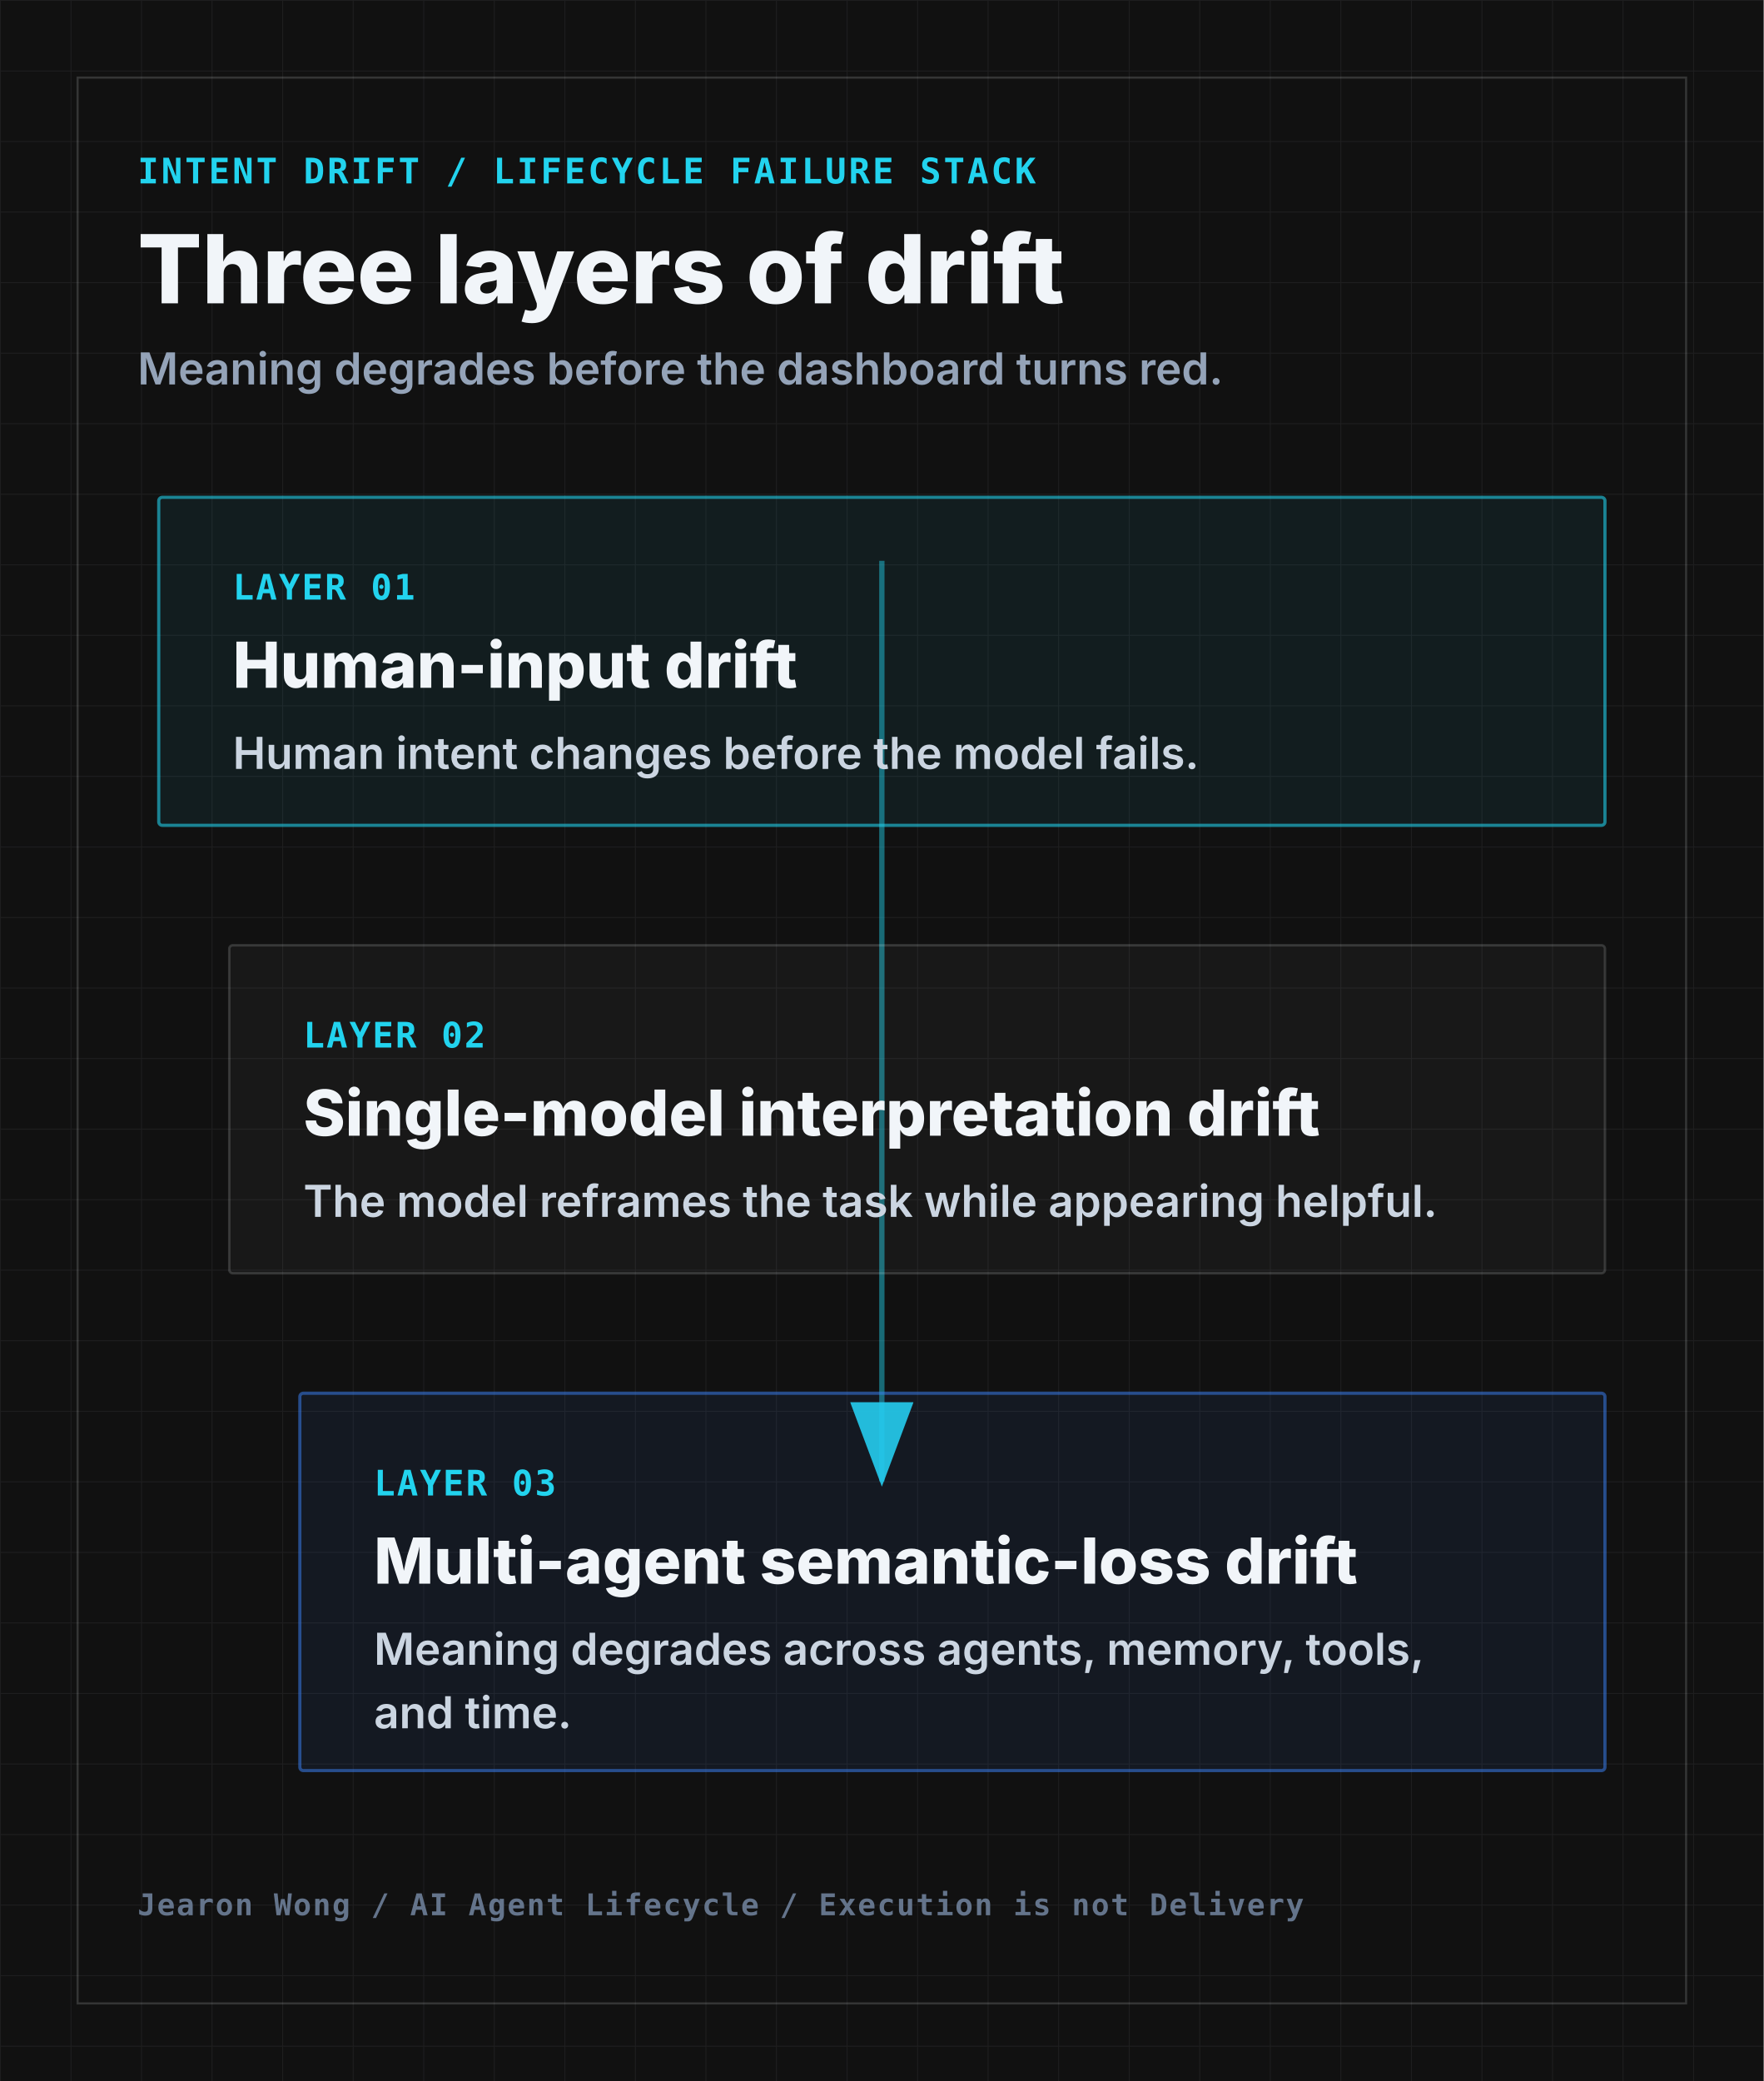
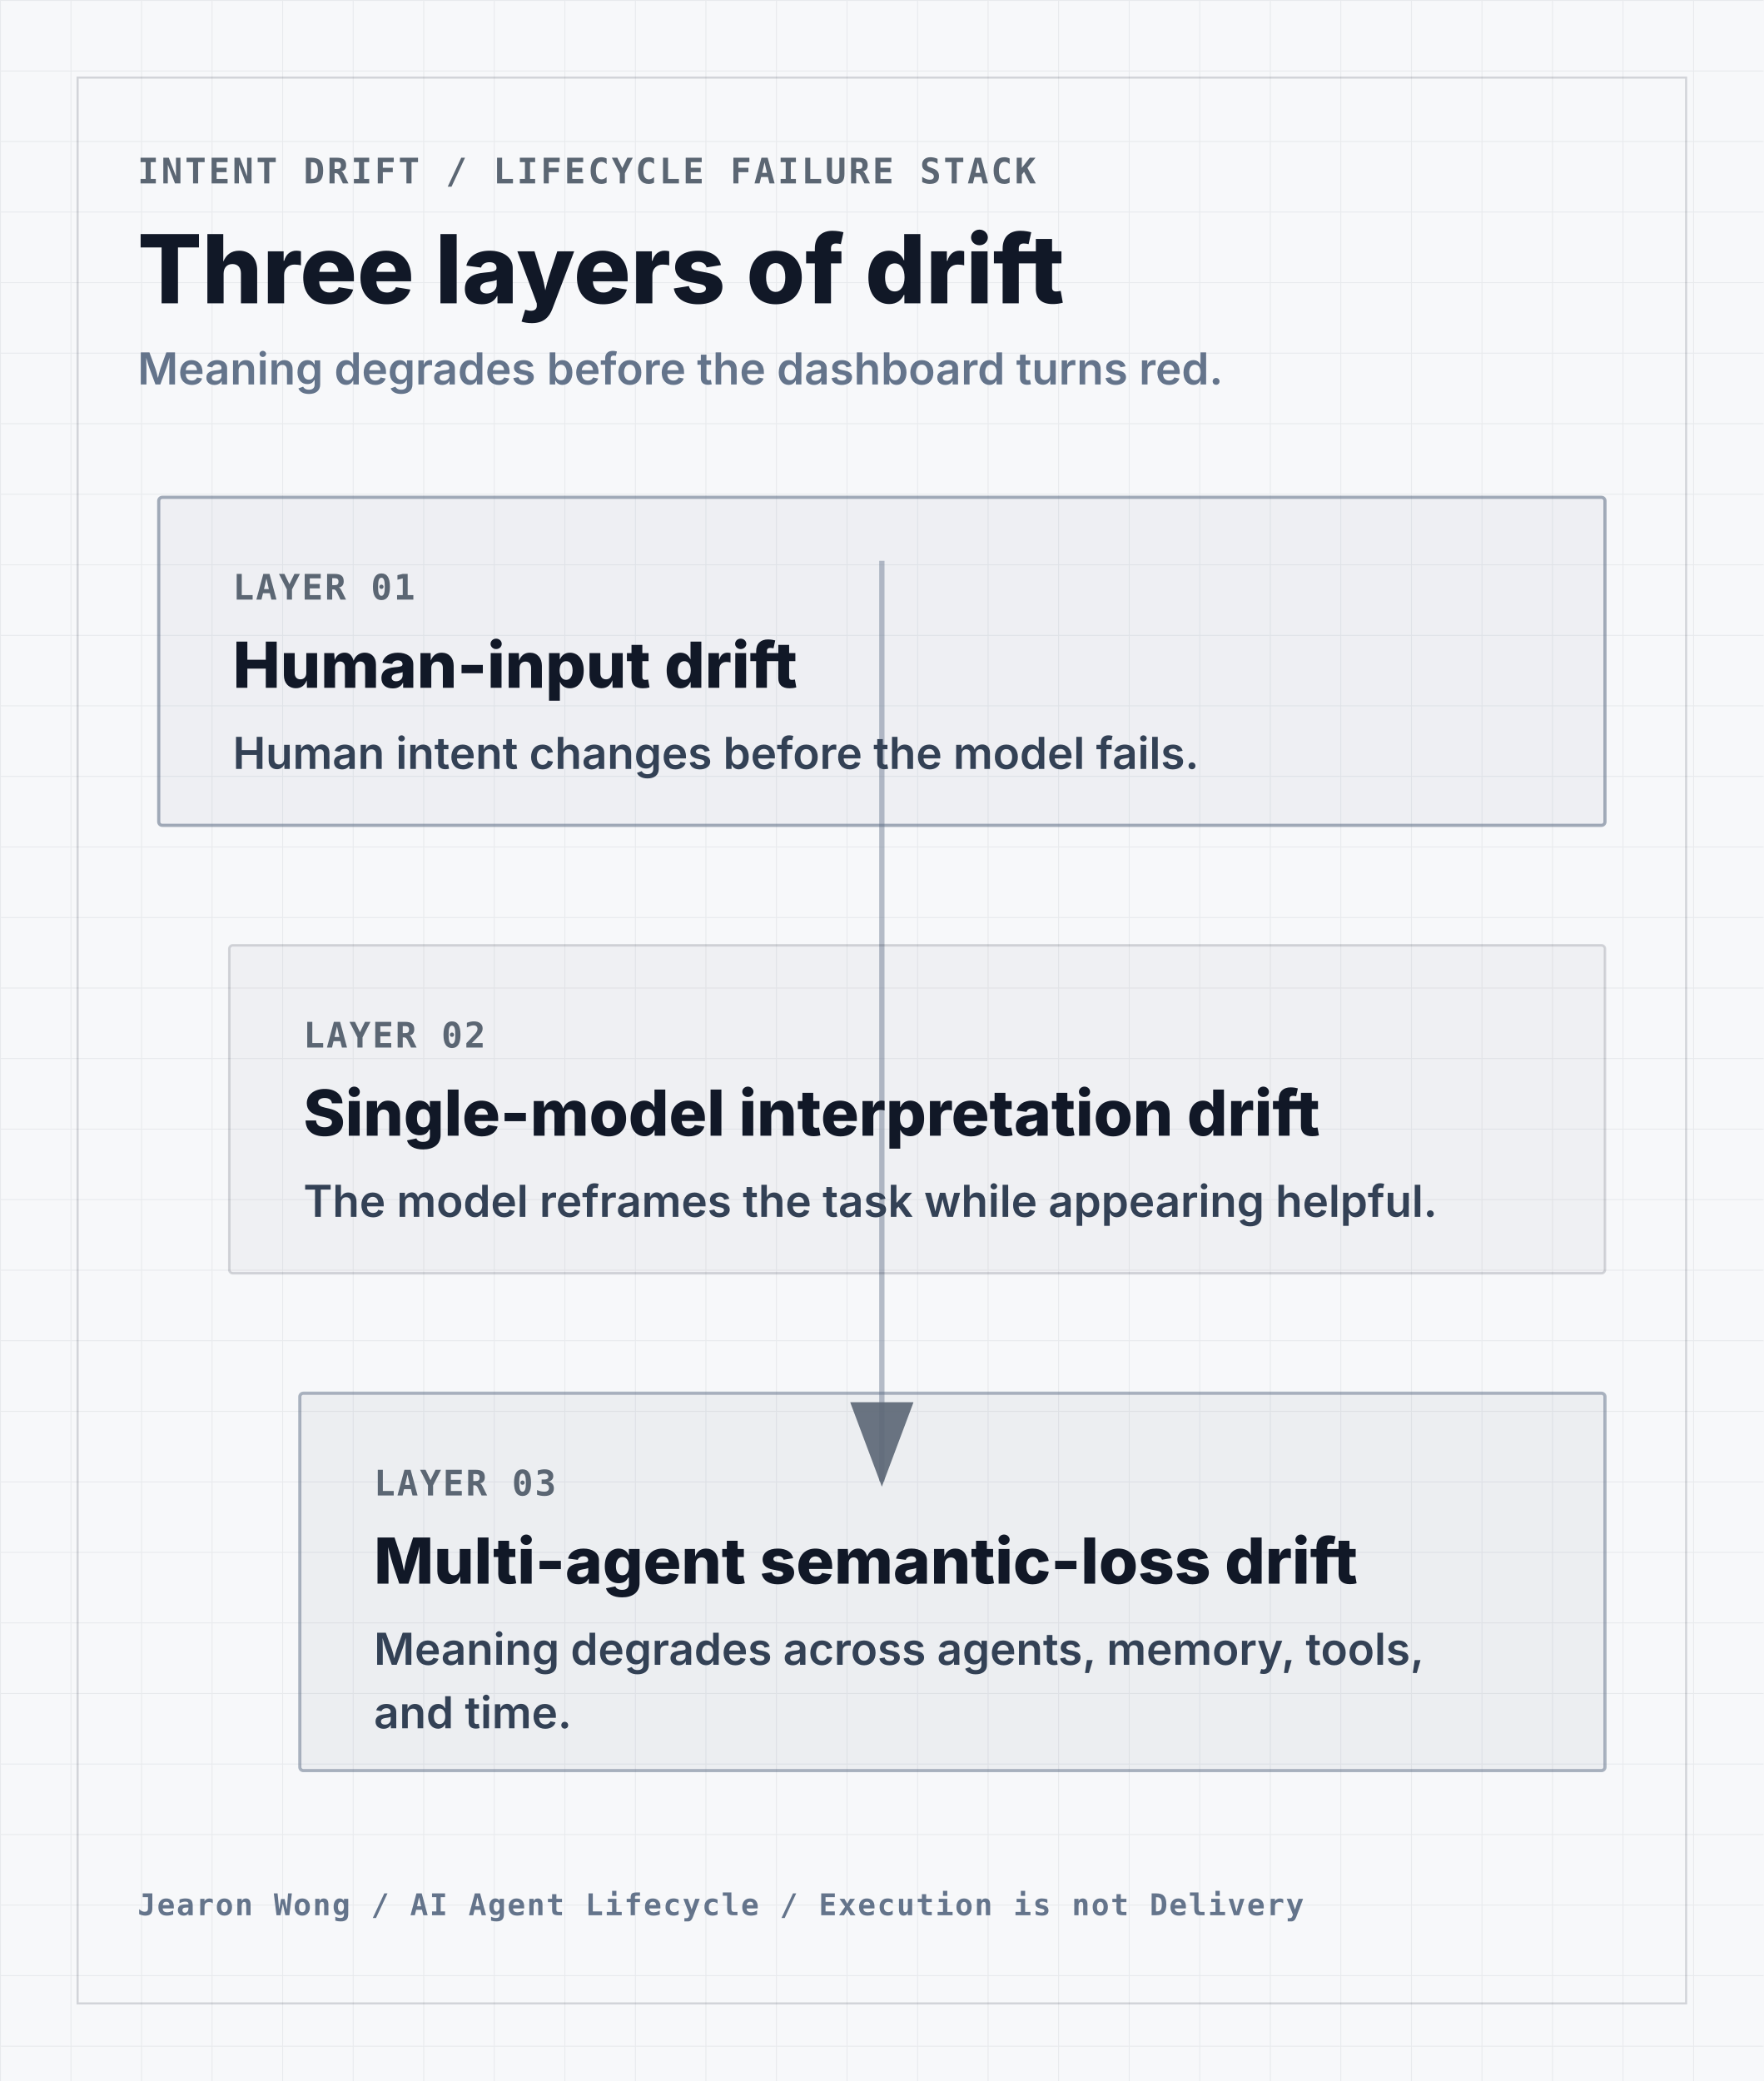
- <svg xmlns="http://www.w3.org/2000/svg" width="1000" height="1180" viewBox="0 0 1000 1180" role="img" aria-labelledby="title desc">
+ <svg xmlns="http://www.w3.org/2000/svg" width="1000" height="1180" viewBox="0 0 1000 1180" role="img" aria-labelledby="title desc" data-visual-system="research-ledger-b" data-media-category="article-figure" data-palette="neutral-structure-functional-blue-semantic-exceptions" data-visual-revision="article-figure-b">
  <defs>
    <style>
-       .bg{fill:#111111}
-       .grid-line{stroke:rgba(241,245,249,0.06);stroke-width:1}
-       .frame{fill:none;stroke:rgba(241,245,249,0.16);stroke-width:1.2}
-       .rail{stroke:rgba(34,211,238,0.46);stroke-width:3;fill:none}
-       .panel{fill:rgba(255,255,255,0.035);stroke:rgba(241,245,249,0.16);stroke-width:1.4}
-       .panel-hot{fill:rgba(34,211,238,0.065);stroke:rgba(34,211,238,0.58);stroke-width:1.8}
-       .panel-blue{fill:rgba(59,130,246,0.075);stroke:rgba(59,130,246,0.52);stroke-width:1.8}
-       .kicker{fill:#22d3ee;font:700 20px "JetBrains Mono",Menlo,monospace;letter-spacing:1.4px}
-       .title{fill:#f1f5f9;font:820 54px "Outfit",Inter,sans-serif}
-       .subtitle{fill:#94a3b8;font:560 25px Inter,sans-serif}
-       .index{fill:#22d3ee;font:800 20px "JetBrains Mono",Menlo,monospace;letter-spacing:1px}
-       .name{fill:#f1f5f9;font:800 36px "Outfit",Inter,sans-serif}
-       .copy{fill:#cbd5e1;font:560 25px Inter,sans-serif}
+       .bg{fill:#f7f8fa}
+       .grid-line{stroke:rgba(15,23,42,0.06);stroke-width:1}
+       .frame{fill:none;stroke:rgba(15,23,42,0.16);stroke-width:1.2}
+       .rail{stroke:rgba(100,116,139,0.46);stroke-width:3;fill:none}
+       .panel{fill:rgba(15,23,42,0.035);stroke:rgba(15,23,42,0.16);stroke-width:1.4}
+       .panel-emphasis{fill:rgba(100,116,139,0.065);stroke:rgba(100,116,139,0.58);stroke-width:1.8}
+       .panel-secondary{fill:rgba(100,116,139,0.075);stroke:rgba(100,116,139,0.52);stroke-width:1.8}
+       .kicker{fill:#5b6673;font:700 20px "JetBrains Mono",Menlo,monospace;letter-spacing:1.4px}
+       .title{fill:#111827;font:820 54px "Outfit",Inter,sans-serif}
+       .subtitle{fill:#64748b;font:560 25px Inter,sans-serif}
+       .index{fill:#5b6673;font:800 20px "JetBrains Mono",Menlo,monospace;letter-spacing:1px}
+       .name{fill:#111827;font:800 36px "Outfit",Inter,sans-serif}
+       .copy{fill:#334155;font:560 25px Inter,sans-serif}
      .note{fill:#64748b;font:700 17px "JetBrains Mono",Menlo,monospace;letter-spacing:.8px}
    </style>
    <pattern id="grid" width="40" height="40" patternUnits="userSpaceOnUse">
      <path d="M40 0L0 0 0 40" fill="none" class="grid-line" />
    </pattern>
    <marker id="arrow" markerWidth="16" markerHeight="12" refX="15" refY="6" orient="auto">
-       <path d="M0,0 L16,6 L0,12 Z" fill="#22d3ee" opacity=".9" />
+       <path d="M0,0 L16,6 L0,12 Z" fill="#5b6673" opacity=".9" />
    </marker>
  </defs>
  <rect width="1000" height="1180" class="bg" />
  <rect width="1000" height="1180" fill="url(#grid)" />
  <rect x="44" y="44" width="912" height="1092" class="frame" />
  <text x="78" y="104" class="kicker">INTENT DRIFT / LIFECYCLE FAILURE STACK</text>
  <text x="78" y="172" class="title">Three layers of drift</text>
  <text x="78" y="218" class="subtitle">Meaning degrades before the dashboard turns red.</text>
  <path d="M500 318 V840" class="rail" marker-end="url(#arrow)" />
  <g transform="translate(90 282)">
-     <rect width="820" height="186" rx="2" class="panel-hot" />
+     <rect width="820" height="186" rx="2" class="panel-emphasis" />
    <text x="42" y="58" class="index">LAYER 01</text>
    <text x="42" y="108" class="name">Human-input drift</text>
    <text x="42" y="154" class="copy">Human intent changes before the model fails.</text>
  </g>
  <g transform="translate(130 536)">
    <rect width="780" height="186" rx="2" class="panel" />
    <text x="42" y="58" class="index">LAYER 02</text>
    <text x="42" y="108" class="name">Single-model interpretation drift</text>
    <text x="42" y="154" class="copy">The model reframes the task while appearing helpful.</text>
  </g>
  <g transform="translate(170 790)">
-     <rect width="740" height="214" rx="2" class="panel-blue" />
+     <rect width="740" height="214" rx="2" class="panel-secondary" />
    <text x="42" y="58" class="index">LAYER 03</text>
    <text x="42" y="108" class="name">Multi-agent semantic-loss drift</text>
    <text x="42" y="154" class="copy">Meaning degrades across agents, memory, tools,</text>
    <text x="42" y="190" class="copy">and time.</text>
  </g>
  <text x="78" y="1086" class="note">Jearon Wong / AI Agent Lifecycle / Execution is not Delivery</text>
</svg>
